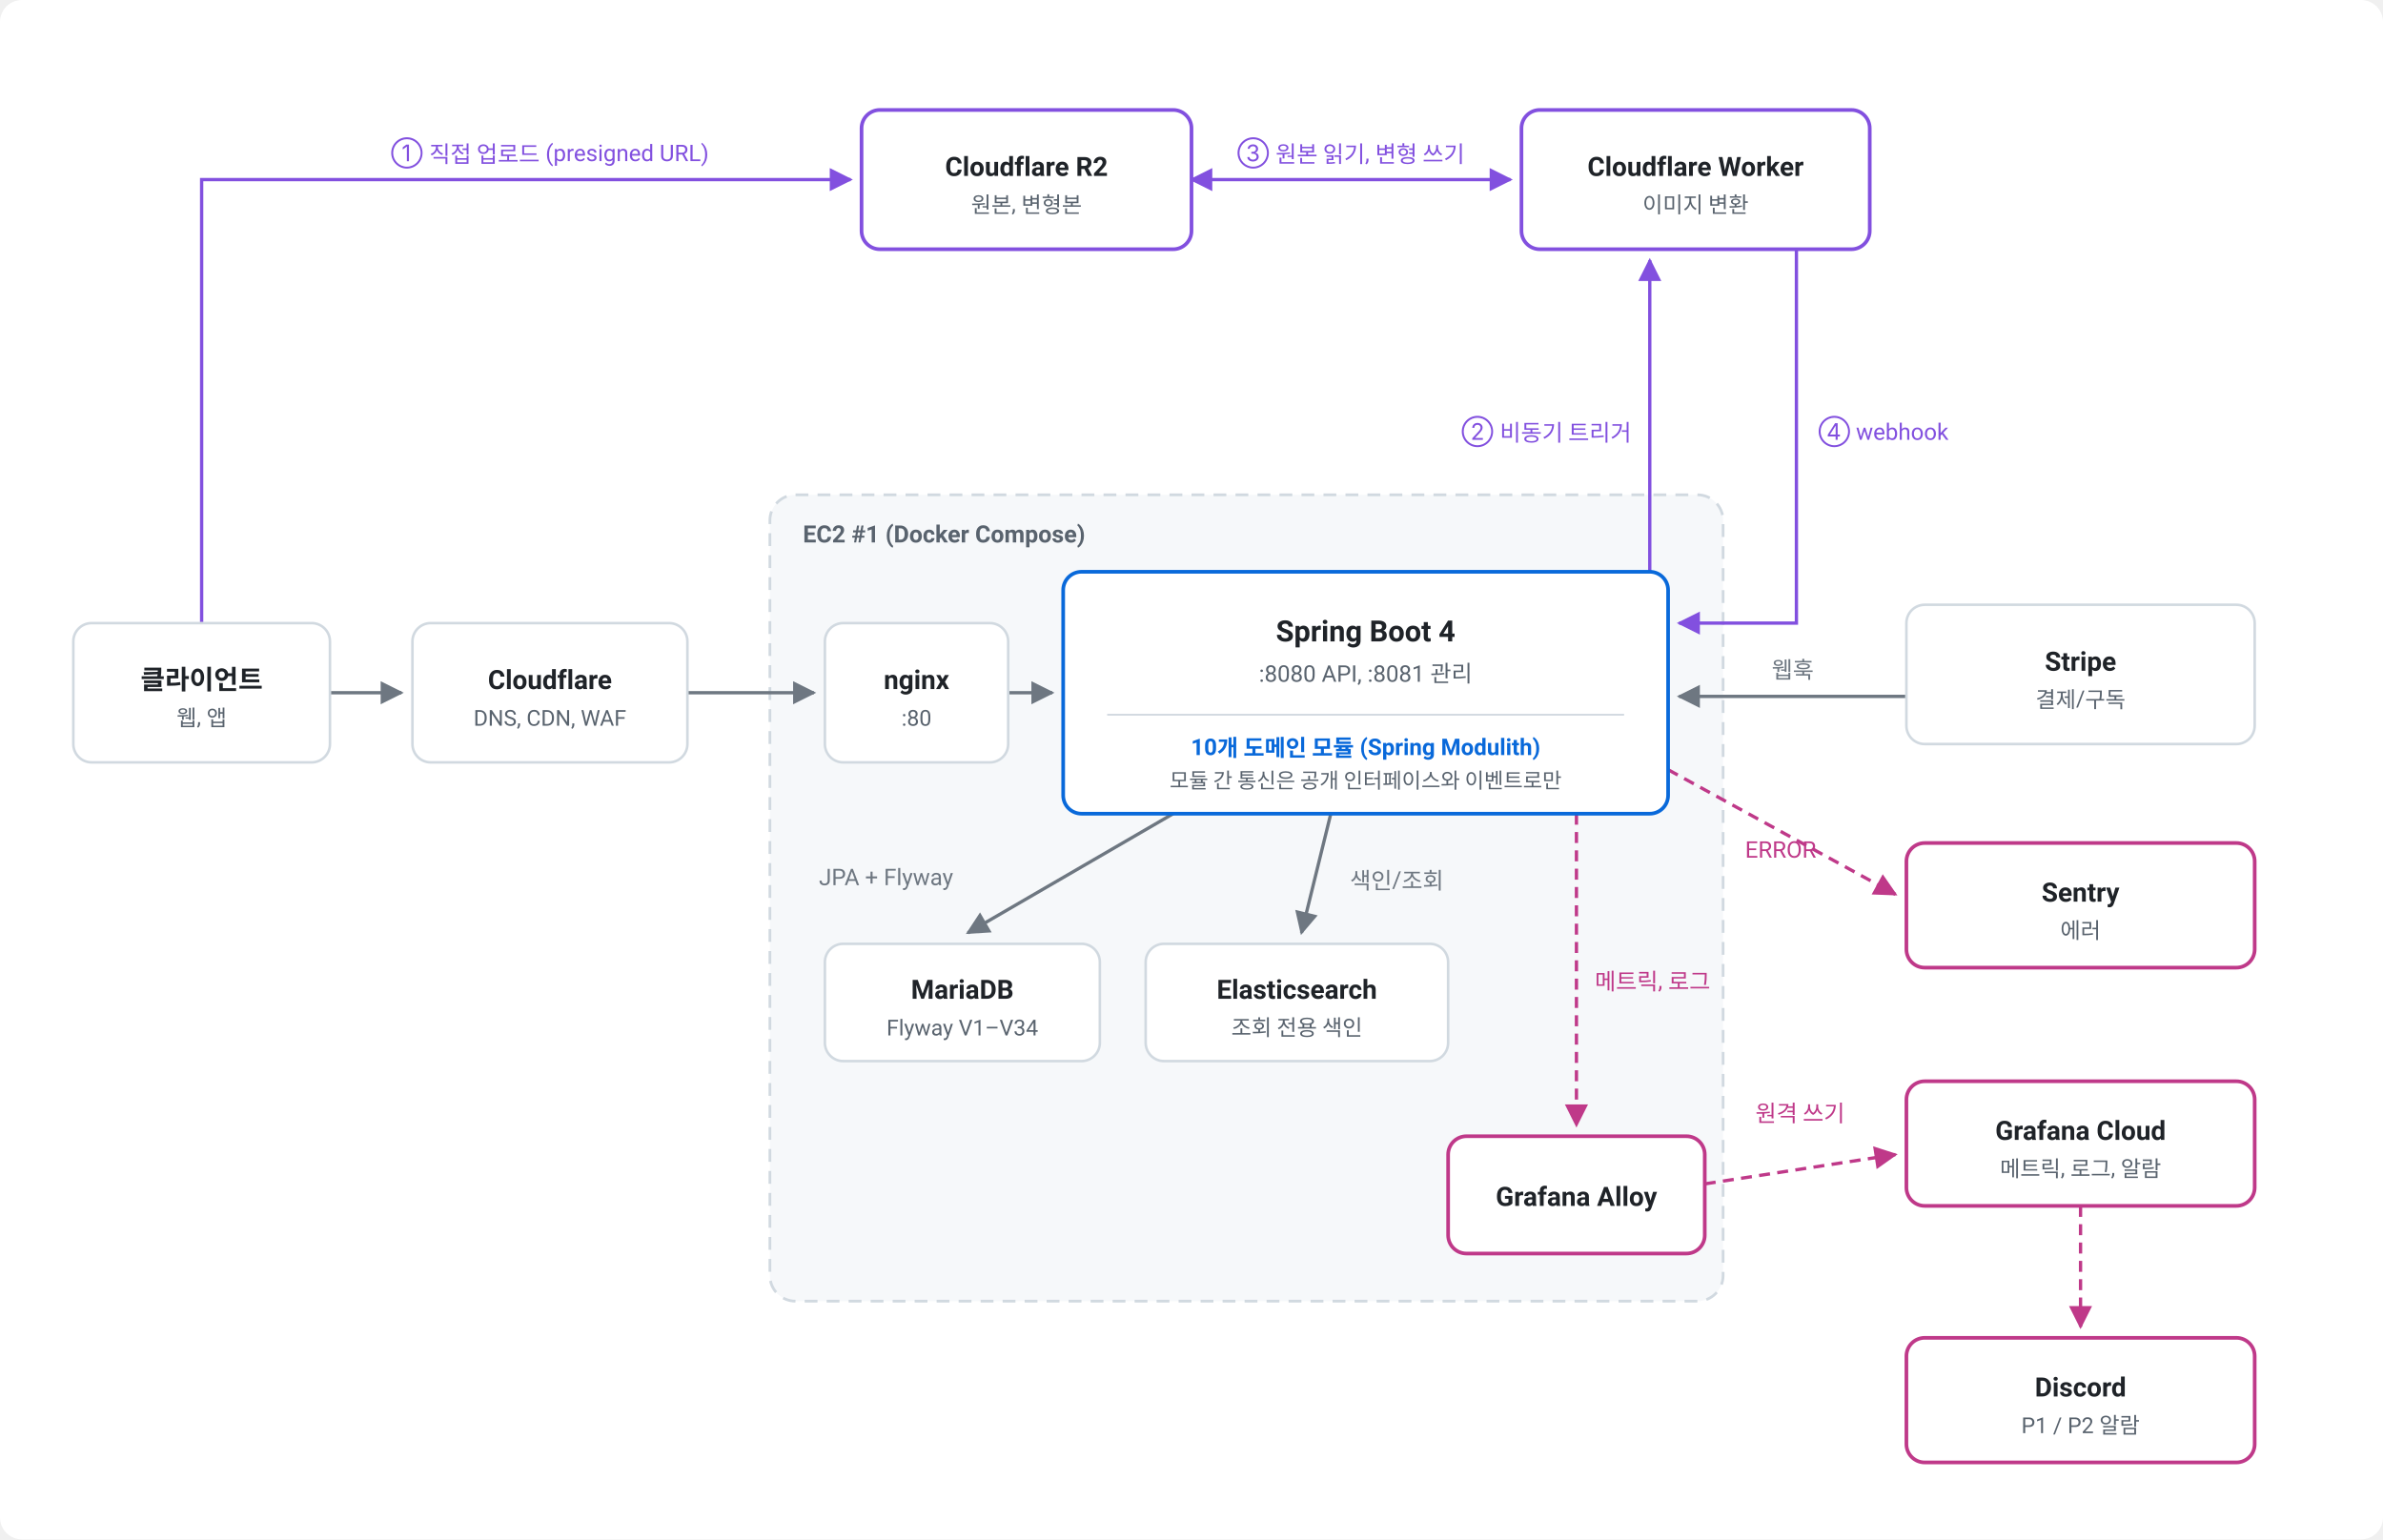
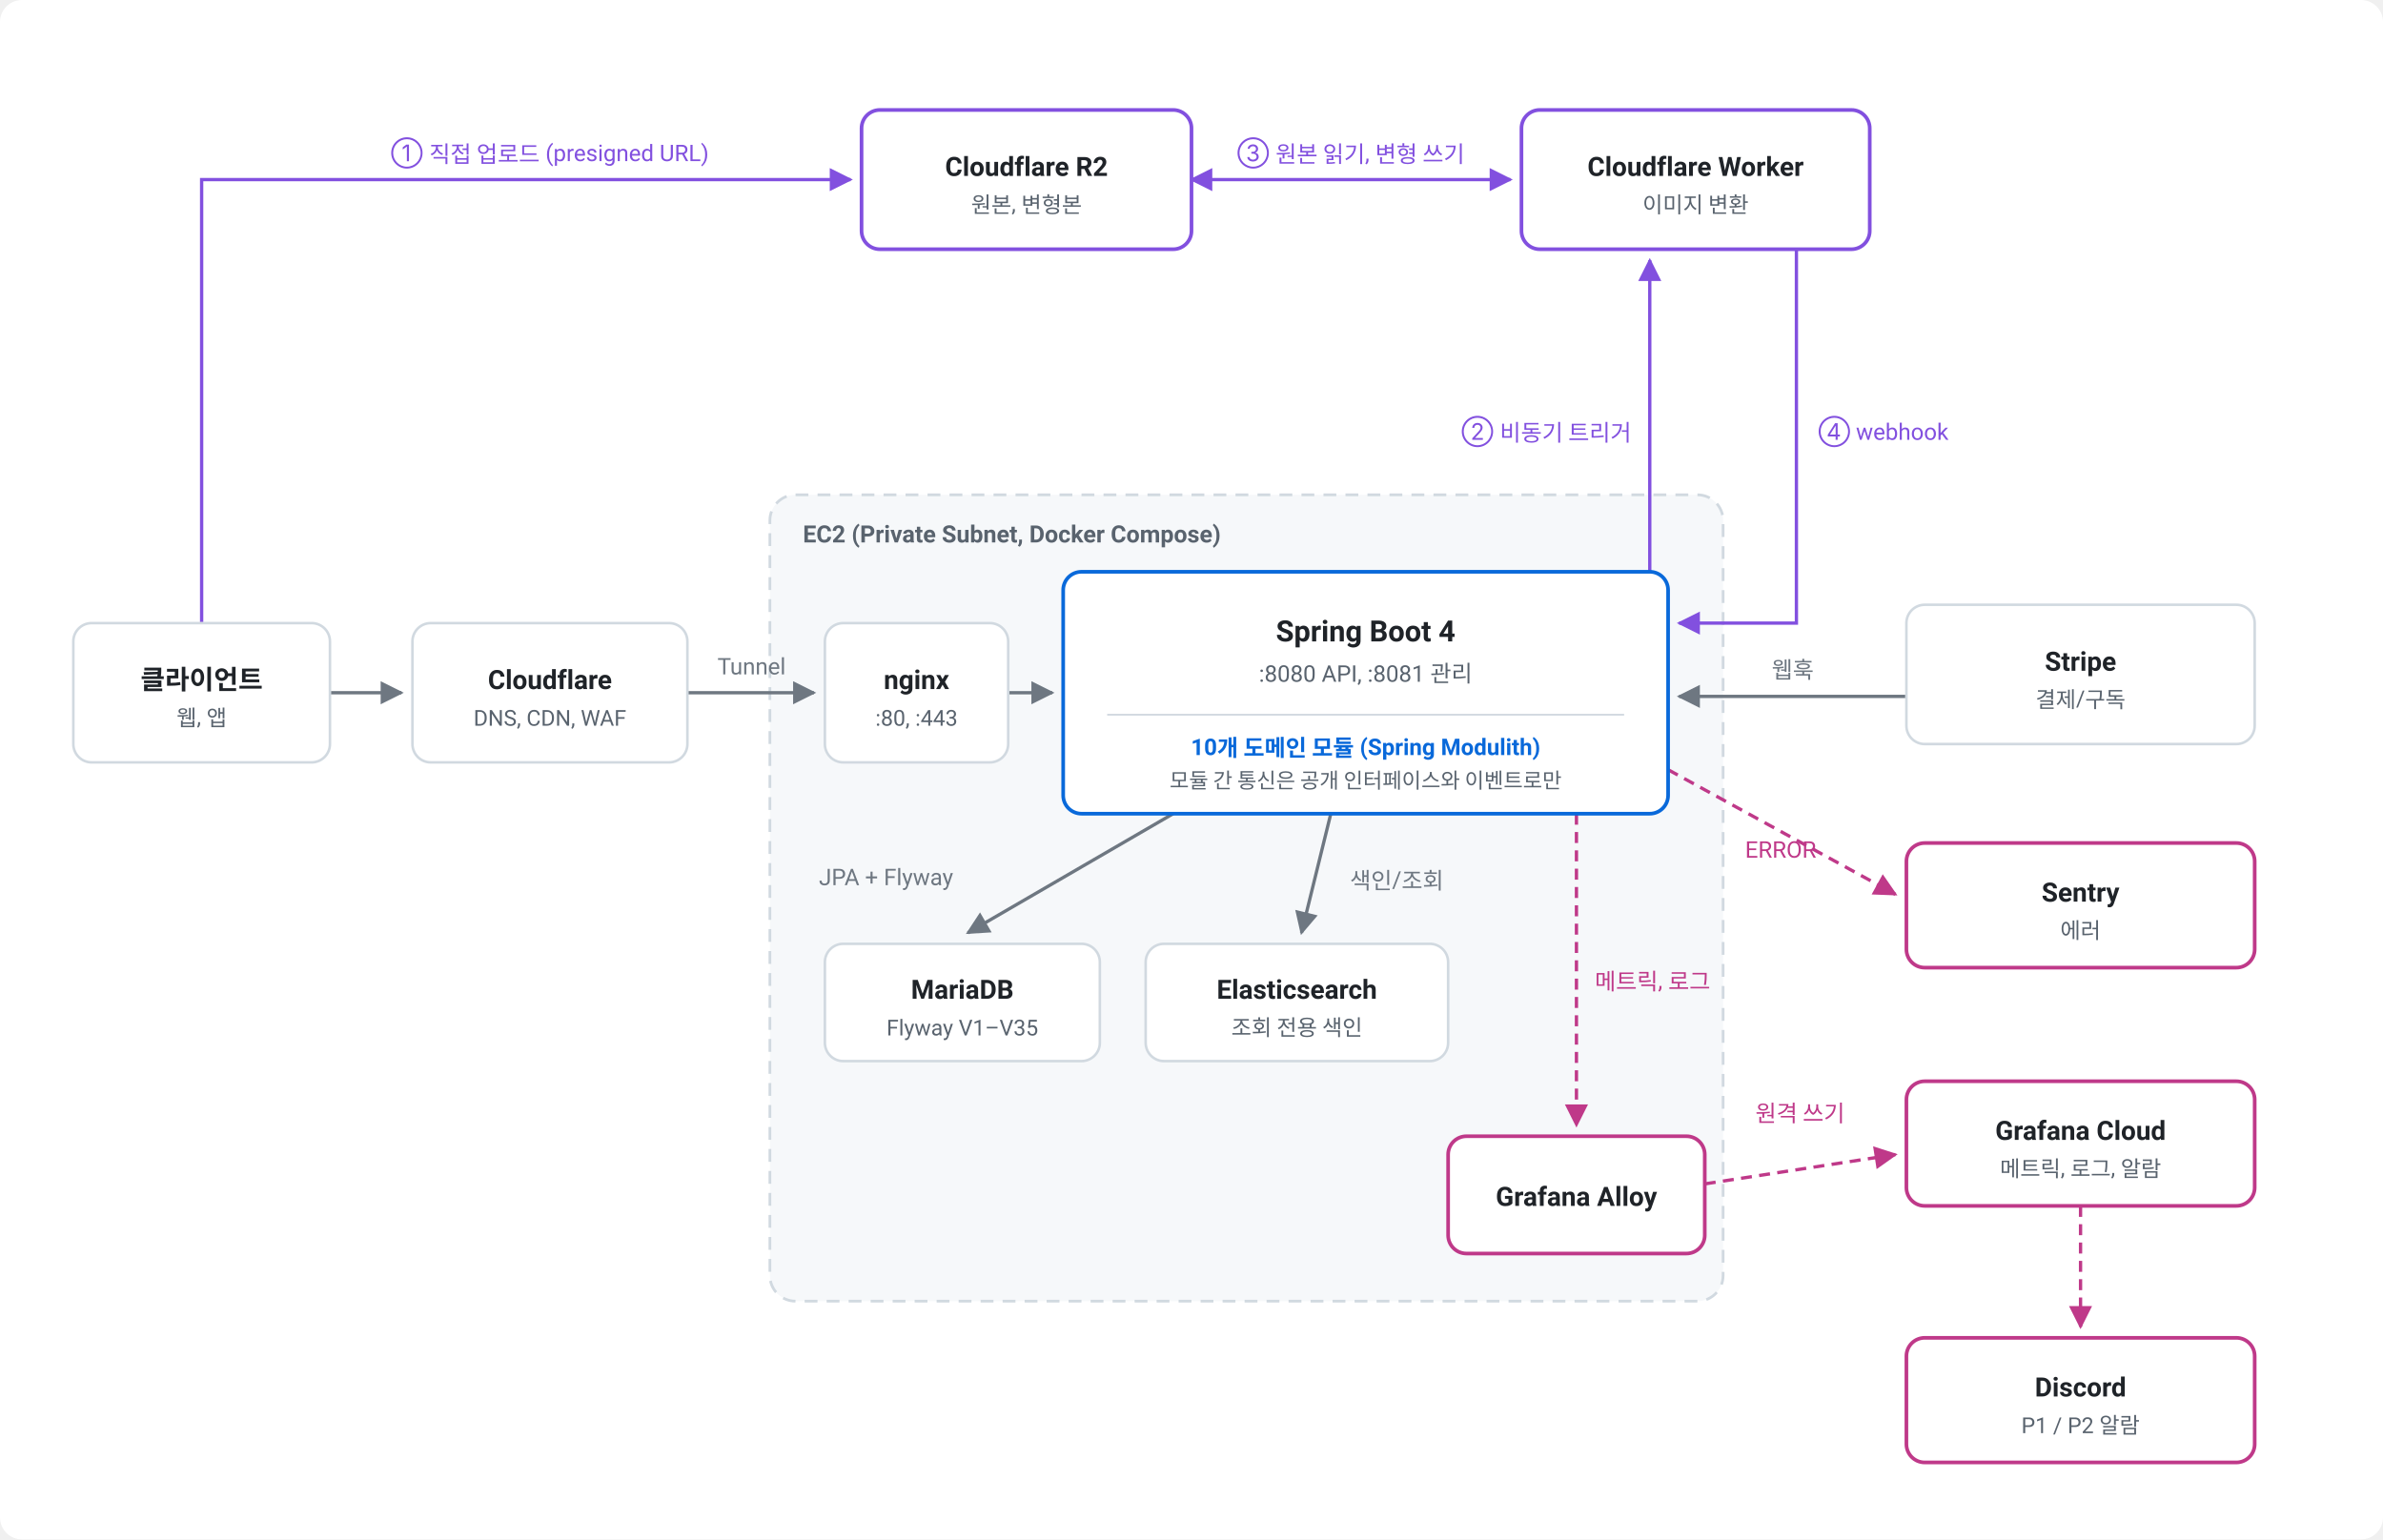
- <svg xmlns="http://www.w3.org/2000/svg" viewBox="0 0 1300 840" width="1300" height="840" role="img" aria-label="AT-CREW 시스템 아키텍처. 클라이언트 요청은 Cloudflare와 nginx를 거쳐 EC2의 Spring Boot 앱에 닿는다. 이미지는 클라이언트가 R2에 직접 올린 뒤 Cloudflare Worker가 변환해 webhook으로 되돌려준다. 관측 신호는 Alloy와 Sentry를 통해 Grafana Cloud와 Discord로 나간다.">
+ <svg xmlns="http://www.w3.org/2000/svg" viewBox="0 0 1300 840" width="1300" height="840" role="img" aria-label="AT-CREW 시스템 아키텍처. 클라이언트 요청은 Cloudflare에서 Cloudflare Tunnel을 타고 프라이빗 서브넷의 nginx를 거쳐 Spring Boot 앱에 닿는다. 인스턴스에 열린 인바운드 포트는 없다. 이미지는 클라이언트가 R2에 직접 올린 뒤 Cloudflare Worker가 변환해 webhook으로 되돌려준다. 관측 신호는 Alloy와 Sentry를 통해 Grafana Cloud와 Discord로 나간다.">
  <defs>
    <marker id="a-neutral" viewBox="0 0 10 10" refX="9" refY="5" markerWidth="7" markerHeight="7" orient="auto-start-reverse">
      <path d="M0,0 L10,5 L0,10 z" fill="#6e7781" />
    </marker>
    <marker id="a-blue" viewBox="0 0 10 10" refX="9" refY="5" markerWidth="7" markerHeight="7" orient="auto-start-reverse">
      <path d="M0,0 L10,5 L0,10 z" fill="#0969da" />
    </marker>
    <marker id="a-purple" viewBox="0 0 10 10" refX="9" refY="5" markerWidth="7" markerHeight="7" orient="auto-start-reverse">
      <path d="M0,0 L10,5 L0,10 z" fill="#8250df" />
    </marker>
    <marker id="a-pink" viewBox="0 0 10 10" refX="9" refY="5" markerWidth="7" markerHeight="7" orient="auto-start-reverse">
      <path d="M0,0 L10,5 L0,10 z" fill="#bf3989" />
    </marker>
  </defs>
  <rect x="0" y="0" width="1300" height="840" rx="12" fill="#ffffff" />
  <g transform="translate(0,-60)">
    <rect x="420" y="330" width="520" height="440" rx="14" fill="#f6f8fa" stroke="#d1d9e0" stroke-width="1.5" stroke-dasharray="7 5" />
-     <text x="438" y="356" font-family="ui-sans-serif,-apple-system,'Segoe UI',Roboto,'Helvetica Neue',Arial,'Apple SD Gothic Neo','Noto Sans KR','Malgun Gothic',sans-serif" font-size="13" font-weight="600" fill="#59636e">EC2 #1 (Docker Compose)</text>
+     <text x="438" y="356" font-family="ui-sans-serif,-apple-system,'Segoe UI',Roboto,'Helvetica Neue',Arial,'Apple SD Gothic Neo','Noto Sans KR','Malgun Gothic',sans-serif" font-size="13" font-weight="600" fill="#59636e">EC2 (Private Subnet, Docker Compose)</text>
    <path d="M180,438 H219" fill="none" stroke="#6e7781" stroke-width="1.8" marker-end="url(#a-neutral)" />
    <path d="M550,438 H574" fill="none" stroke="#6e7781" stroke-width="1.8" marker-end="url(#a-neutral)" />
    <path d="M375,438 H444" fill="none" stroke="#6e7781" stroke-width="1.8" marker-end="url(#a-neutral)" />
+     <text x="410" y="428" font-family="ui-sans-serif,-apple-system,'Segoe UI',Roboto,'Helvetica Neue',Arial,'Apple SD Gothic Neo','Noto Sans KR','Malgun Gothic',sans-serif" font-size="12.5" text-anchor="middle" fill="#6e7781">Tunnel</text>
    <path d="M640,504 L528,569" fill="none" stroke="#6e7781" stroke-width="1.8" marker-end="url(#a-neutral)" />
    <text x="520" y="543" font-family="ui-sans-serif,-apple-system,'Segoe UI',Roboto,'Helvetica Neue',Arial,'Apple SD Gothic Neo','Noto Sans KR','Malgun Gothic',sans-serif" font-size="12.5" text-anchor="end" fill="#6e7781">JPA + Flyway</text>
    <path d="M726,504 L710,569" fill="none" stroke="#6e7781" stroke-width="1.8" marker-end="url(#a-neutral)" />
    <text x="762" y="545" font-family="ui-sans-serif,-apple-system,'Segoe UI',Roboto,'Helvetica Neue',Arial,'Apple SD Gothic Neo','Noto Sans KR','Malgun Gothic',sans-serif" font-size="12.5" text-anchor="middle" fill="#6e7781">색인/조회</text>
    <path d="M110,400 V158 H464" fill="none" stroke="#8250df" stroke-width="1.8" marker-end="url(#a-purple)" />
    <text x="300" y="148" font-family="ui-sans-serif,-apple-system,'Segoe UI',Roboto,'Helvetica Neue',Arial,'Apple SD Gothic Neo','Noto Sans KR','Malgun Gothic',sans-serif" font-size="12.5" text-anchor="middle" fill="#8250df">① 직접 업로드 (presigned URL)</text>
    <path d="M650,158 H824" fill="none" stroke="#8250df" stroke-width="1.8" marker-end="url(#a-purple)" marker-start="url(#a-purple)" />
    <text x="737" y="148" font-family="ui-sans-serif,-apple-system,'Segoe UI',Roboto,'Helvetica Neue',Arial,'Apple SD Gothic Neo','Noto Sans KR','Malgun Gothic',sans-serif" font-size="12.5" text-anchor="middle" fill="#8250df">③ 원본 읽기, 변형 쓰기</text>
    <path d="M900,372 V202" fill="none" stroke="#8250df" stroke-width="1.8" marker-end="url(#a-purple)" />
    <text x="890" y="300" font-family="ui-sans-serif,-apple-system,'Segoe UI',Roboto,'Helvetica Neue',Arial,'Apple SD Gothic Neo','Noto Sans KR','Malgun Gothic',sans-serif" font-size="12.5" text-anchor="end" fill="#8250df">② 비동기 트리거</text>
    <path d="M980,196 V400 H916" fill="none" stroke="#8250df" stroke-width="1.8" marker-end="url(#a-purple)" />
    <text x="992" y="300" font-family="ui-sans-serif,-apple-system,'Segoe UI',Roboto,'Helvetica Neue',Arial,'Apple SD Gothic Neo','Noto Sans KR','Malgun Gothic',sans-serif" font-size="12.5" text-anchor="start" fill="#8250df">④ webhook</text>
    <path d="M1040,440 H916" fill="none" stroke="#6e7781" stroke-width="1.8" marker-end="url(#a-neutral)" />
    <text x="978" y="430" font-family="ui-sans-serif,-apple-system,'Segoe UI',Roboto,'Helvetica Neue',Arial,'Apple SD Gothic Neo','Noto Sans KR','Malgun Gothic',sans-serif" font-size="12.5" text-anchor="middle" fill="#6e7781">웹훅</text>
    <path d="M910,480 L1034,548" fill="none" stroke="#bf3989" stroke-width="1.8" stroke-dasharray="6 4" marker-end="url(#a-pink)" />
    <text x="952" y="528" font-family="ui-sans-serif,-apple-system,'Segoe UI',Roboto,'Helvetica Neue',Arial,'Apple SD Gothic Neo','Noto Sans KR','Malgun Gothic',sans-serif" font-size="12.5" text-anchor="start" fill="#bf3989">ERROR</text>
    <path d="M860,504 V674" fill="none" stroke="#bf3989" stroke-width="1.8" stroke-dasharray="6 4" marker-end="url(#a-pink)" />
    <text x="870" y="600" font-family="ui-sans-serif,-apple-system,'Segoe UI',Roboto,'Helvetica Neue',Arial,'Apple SD Gothic Neo','Noto Sans KR','Malgun Gothic',sans-serif" font-size="12.5" text-anchor="start" fill="#bf3989">메트릭, 로그</text>
    <path d="M930,706 L1034,690" fill="none" stroke="#bf3989" stroke-width="1.8" stroke-dasharray="6 4" marker-end="url(#a-pink)" />
    <text x="982" y="672" font-family="ui-sans-serif,-apple-system,'Segoe UI',Roboto,'Helvetica Neue',Arial,'Apple SD Gothic Neo','Noto Sans KR','Malgun Gothic',sans-serif" font-size="12.5" text-anchor="middle" fill="#bf3989">원격 쓰기</text>
    <path d="M1135,718 V784" fill="none" stroke="#bf3989" stroke-width="1.8" stroke-dasharray="6 4" marker-end="url(#a-pink)" />
    <rect x="40" y="400" width="140" height="76" rx="10" fill="#ffffff" stroke="#d1d9e0" stroke-width="1.4" />
    <text x="110.0" y="436.0" font-family="ui-sans-serif,-apple-system,'Segoe UI',Roboto,'Helvetica Neue',Arial,'Apple SD Gothic Neo','Noto Sans KR','Malgun Gothic',sans-serif" font-size="14.5" font-weight="600" text-anchor="middle" fill="#1f2328">클라이언트</text>
    <text x="110.0" y="456.0" font-family="ui-sans-serif,-apple-system,'Segoe UI',Roboto,'Helvetica Neue',Arial,'Apple SD Gothic Neo','Noto Sans KR','Malgun Gothic',sans-serif" font-size="12" text-anchor="middle" fill="#59636e">웹, 앱</text>
    <rect x="225" y="400" width="150" height="76" rx="10" fill="#ffffff" stroke="#d1d9e0" stroke-width="1.4" />
    <text x="300.0" y="436.0" font-family="ui-sans-serif,-apple-system,'Segoe UI',Roboto,'Helvetica Neue',Arial,'Apple SD Gothic Neo','Noto Sans KR','Malgun Gothic',sans-serif" font-size="14.5" font-weight="600" text-anchor="middle" fill="#1f2328">Cloudflare</text>
    <text x="300.0" y="456.0" font-family="ui-sans-serif,-apple-system,'Segoe UI',Roboto,'Helvetica Neue',Arial,'Apple SD Gothic Neo','Noto Sans KR','Malgun Gothic',sans-serif" font-size="12" text-anchor="middle" fill="#59636e">DNS, CDN, WAF</text>
    <rect x="450" y="400" width="100" height="76" rx="10" fill="#ffffff" stroke="#d1d9e0" stroke-width="1.4" />
    <text x="500.0" y="436.0" font-family="ui-sans-serif,-apple-system,'Segoe UI',Roboto,'Helvetica Neue',Arial,'Apple SD Gothic Neo','Noto Sans KR','Malgun Gothic',sans-serif" font-size="14.5" font-weight="600" text-anchor="middle" fill="#1f2328">nginx</text>
-     <text x="500.0" y="456.0" font-family="ui-sans-serif,-apple-system,'Segoe UI',Roboto,'Helvetica Neue',Arial,'Apple SD Gothic Neo','Noto Sans KR','Malgun Gothic',sans-serif" font-size="12" text-anchor="middle" fill="#59636e">:80</text>
+     <text x="500.0" y="456.0" font-family="ui-sans-serif,-apple-system,'Segoe UI',Roboto,'Helvetica Neue',Arial,'Apple SD Gothic Neo','Noto Sans KR','Malgun Gothic',sans-serif" font-size="12" text-anchor="middle" fill="#59636e">:80, :443</text>
    <rect x="580" y="372" width="330" height="132" rx="10" fill="#ffffff" stroke="#0969da" stroke-width="2" />
    <text x="745.0" y="410" font-family="ui-sans-serif,-apple-system,'Segoe UI',Roboto,'Helvetica Neue',Arial,'Apple SD Gothic Neo','Noto Sans KR','Malgun Gothic',sans-serif" font-size="16" font-weight="700" text-anchor="middle" fill="#1f2328">Spring Boot 4</text>
    <text x="745.0" y="432" font-family="ui-sans-serif,-apple-system,'Segoe UI',Roboto,'Helvetica Neue',Arial,'Apple SD Gothic Neo','Noto Sans KR','Malgun Gothic',sans-serif" font-size="12.5" text-anchor="middle" fill="#59636e">:8080 API, :8081 관리</text>
    <line x1="604" y1="450" x2="886" y2="450" stroke="#d1d9e0" stroke-width="1" />
    <text x="745.0" y="472" font-family="ui-sans-serif,-apple-system,'Segoe UI',Roboto,'Helvetica Neue',Arial,'Apple SD Gothic Neo','Noto Sans KR','Malgun Gothic',sans-serif" font-size="12.5" font-weight="600" text-anchor="middle" fill="#0969da">10개 도메인 모듈 (Spring Modulith)</text>
    <text x="745.0" y="490" font-family="ui-sans-serif,-apple-system,'Segoe UI',Roboto,'Helvetica Neue',Arial,'Apple SD Gothic Neo','Noto Sans KR','Malgun Gothic',sans-serif" font-size="11.5" text-anchor="middle" fill="#59636e">모듈 간 통신은 공개 인터페이스와 이벤트로만</text>
    <rect x="450" y="575" width="150" height="64" rx="10" fill="#ffffff" stroke="#d1d9e0" stroke-width="1.4" />
    <text x="525.0" y="605.0" font-family="ui-sans-serif,-apple-system,'Segoe UI',Roboto,'Helvetica Neue',Arial,'Apple SD Gothic Neo','Noto Sans KR','Malgun Gothic',sans-serif" font-size="14.5" font-weight="600" text-anchor="middle" fill="#1f2328">MariaDB</text>
-     <text x="525.0" y="625.0" font-family="ui-sans-serif,-apple-system,'Segoe UI',Roboto,'Helvetica Neue',Arial,'Apple SD Gothic Neo','Noto Sans KR','Malgun Gothic',sans-serif" font-size="12" text-anchor="middle" fill="#59636e">Flyway V1–V34</text>
+     <text x="525.0" y="625.0" font-family="ui-sans-serif,-apple-system,'Segoe UI',Roboto,'Helvetica Neue',Arial,'Apple SD Gothic Neo','Noto Sans KR','Malgun Gothic',sans-serif" font-size="12" text-anchor="middle" fill="#59636e">Flyway V1–V35</text>
    <rect x="625" y="575" width="165" height="64" rx="10" fill="#ffffff" stroke="#d1d9e0" stroke-width="1.4" />
    <text x="707.5" y="605.0" font-family="ui-sans-serif,-apple-system,'Segoe UI',Roboto,'Helvetica Neue',Arial,'Apple SD Gothic Neo','Noto Sans KR','Malgun Gothic',sans-serif" font-size="14.5" font-weight="600" text-anchor="middle" fill="#1f2328">Elasticsearch</text>
    <text x="707.5" y="625.0" font-family="ui-sans-serif,-apple-system,'Segoe UI',Roboto,'Helvetica Neue',Arial,'Apple SD Gothic Neo','Noto Sans KR','Malgun Gothic',sans-serif" font-size="12" text-anchor="middle" fill="#59636e">조회 전용 색인</text>
    <rect x="790" y="680" width="140" height="64" rx="10" fill="#ffffff" stroke="#bf3989" stroke-width="2" />
    <text x="860.0" y="718.0" font-family="ui-sans-serif,-apple-system,'Segoe UI',Roboto,'Helvetica Neue',Arial,'Apple SD Gothic Neo','Noto Sans KR','Malgun Gothic',sans-serif" font-size="14.5" font-weight="600" text-anchor="middle" fill="#1f2328">Grafana Alloy</text>
    <rect x="470" y="120" width="180" height="76" rx="10" fill="#ffffff" stroke="#8250df" stroke-width="2" />
    <text x="560.0" y="156.0" font-family="ui-sans-serif,-apple-system,'Segoe UI',Roboto,'Helvetica Neue',Arial,'Apple SD Gothic Neo','Noto Sans KR','Malgun Gothic',sans-serif" font-size="14.5" font-weight="600" text-anchor="middle" fill="#1f2328">Cloudflare R2</text>
    <text x="560.0" y="176.0" font-family="ui-sans-serif,-apple-system,'Segoe UI',Roboto,'Helvetica Neue',Arial,'Apple SD Gothic Neo','Noto Sans KR','Malgun Gothic',sans-serif" font-size="12" text-anchor="middle" fill="#59636e">원본, 변형본</text>
    <rect x="830" y="120" width="190" height="76" rx="10" fill="#ffffff" stroke="#8250df" stroke-width="2" />
    <text x="925.0" y="156.0" font-family="ui-sans-serif,-apple-system,'Segoe UI',Roboto,'Helvetica Neue',Arial,'Apple SD Gothic Neo','Noto Sans KR','Malgun Gothic',sans-serif" font-size="14.5" font-weight="600" text-anchor="middle" fill="#1f2328">Cloudflare Worker</text>
    <text x="925.0" y="176.0" font-family="ui-sans-serif,-apple-system,'Segoe UI',Roboto,'Helvetica Neue',Arial,'Apple SD Gothic Neo','Noto Sans KR','Malgun Gothic',sans-serif" font-size="12" text-anchor="middle" fill="#59636e">이미지 변환</text>
    <rect x="1040" y="390" width="190" height="76" rx="10" fill="#ffffff" stroke="#d1d9e0" stroke-width="1.4" />
    <text x="1135.0" y="426.0" font-family="ui-sans-serif,-apple-system,'Segoe UI',Roboto,'Helvetica Neue',Arial,'Apple SD Gothic Neo','Noto Sans KR','Malgun Gothic',sans-serif" font-size="14.5" font-weight="600" text-anchor="middle" fill="#1f2328">Stripe</text>
    <text x="1135.0" y="446.0" font-family="ui-sans-serif,-apple-system,'Segoe UI',Roboto,'Helvetica Neue',Arial,'Apple SD Gothic Neo','Noto Sans KR','Malgun Gothic',sans-serif" font-size="12" text-anchor="middle" fill="#59636e">결제/구독</text>
    <rect x="1040" y="520" width="190" height="68" rx="10" fill="#ffffff" stroke="#bf3989" stroke-width="2" />
    <text x="1135.0" y="552.0" font-family="ui-sans-serif,-apple-system,'Segoe UI',Roboto,'Helvetica Neue',Arial,'Apple SD Gothic Neo','Noto Sans KR','Malgun Gothic',sans-serif" font-size="14.5" font-weight="600" text-anchor="middle" fill="#1f2328">Sentry</text>
    <text x="1135.0" y="572.0" font-family="ui-sans-serif,-apple-system,'Segoe UI',Roboto,'Helvetica Neue',Arial,'Apple SD Gothic Neo','Noto Sans KR','Malgun Gothic',sans-serif" font-size="12" text-anchor="middle" fill="#59636e">에러</text>
    <rect x="1040" y="650" width="190" height="68" rx="10" fill="#ffffff" stroke="#bf3989" stroke-width="2" />
    <text x="1135.0" y="682.0" font-family="ui-sans-serif,-apple-system,'Segoe UI',Roboto,'Helvetica Neue',Arial,'Apple SD Gothic Neo','Noto Sans KR','Malgun Gothic',sans-serif" font-size="14.5" font-weight="600" text-anchor="middle" fill="#1f2328">Grafana Cloud</text>
    <text x="1135.0" y="702.0" font-family="ui-sans-serif,-apple-system,'Segoe UI',Roboto,'Helvetica Neue',Arial,'Apple SD Gothic Neo','Noto Sans KR','Malgun Gothic',sans-serif" font-size="12" text-anchor="middle" fill="#59636e">메트릭, 로그, 알람</text>
    <rect x="1040" y="790" width="190" height="68" rx="10" fill="#ffffff" stroke="#bf3989" stroke-width="2" />
    <text x="1135.0" y="822.0" font-family="ui-sans-serif,-apple-system,'Segoe UI',Roboto,'Helvetica Neue',Arial,'Apple SD Gothic Neo','Noto Sans KR','Malgun Gothic',sans-serif" font-size="14.5" font-weight="600" text-anchor="middle" fill="#1f2328">Discord</text>
    <text x="1135.0" y="842.0" font-family="ui-sans-serif,-apple-system,'Segoe UI',Roboto,'Helvetica Neue',Arial,'Apple SD Gothic Neo','Noto Sans KR','Malgun Gothic',sans-serif" font-size="12" text-anchor="middle" fill="#59636e">P1 / P2 알람</text>
  </g>
</svg>
